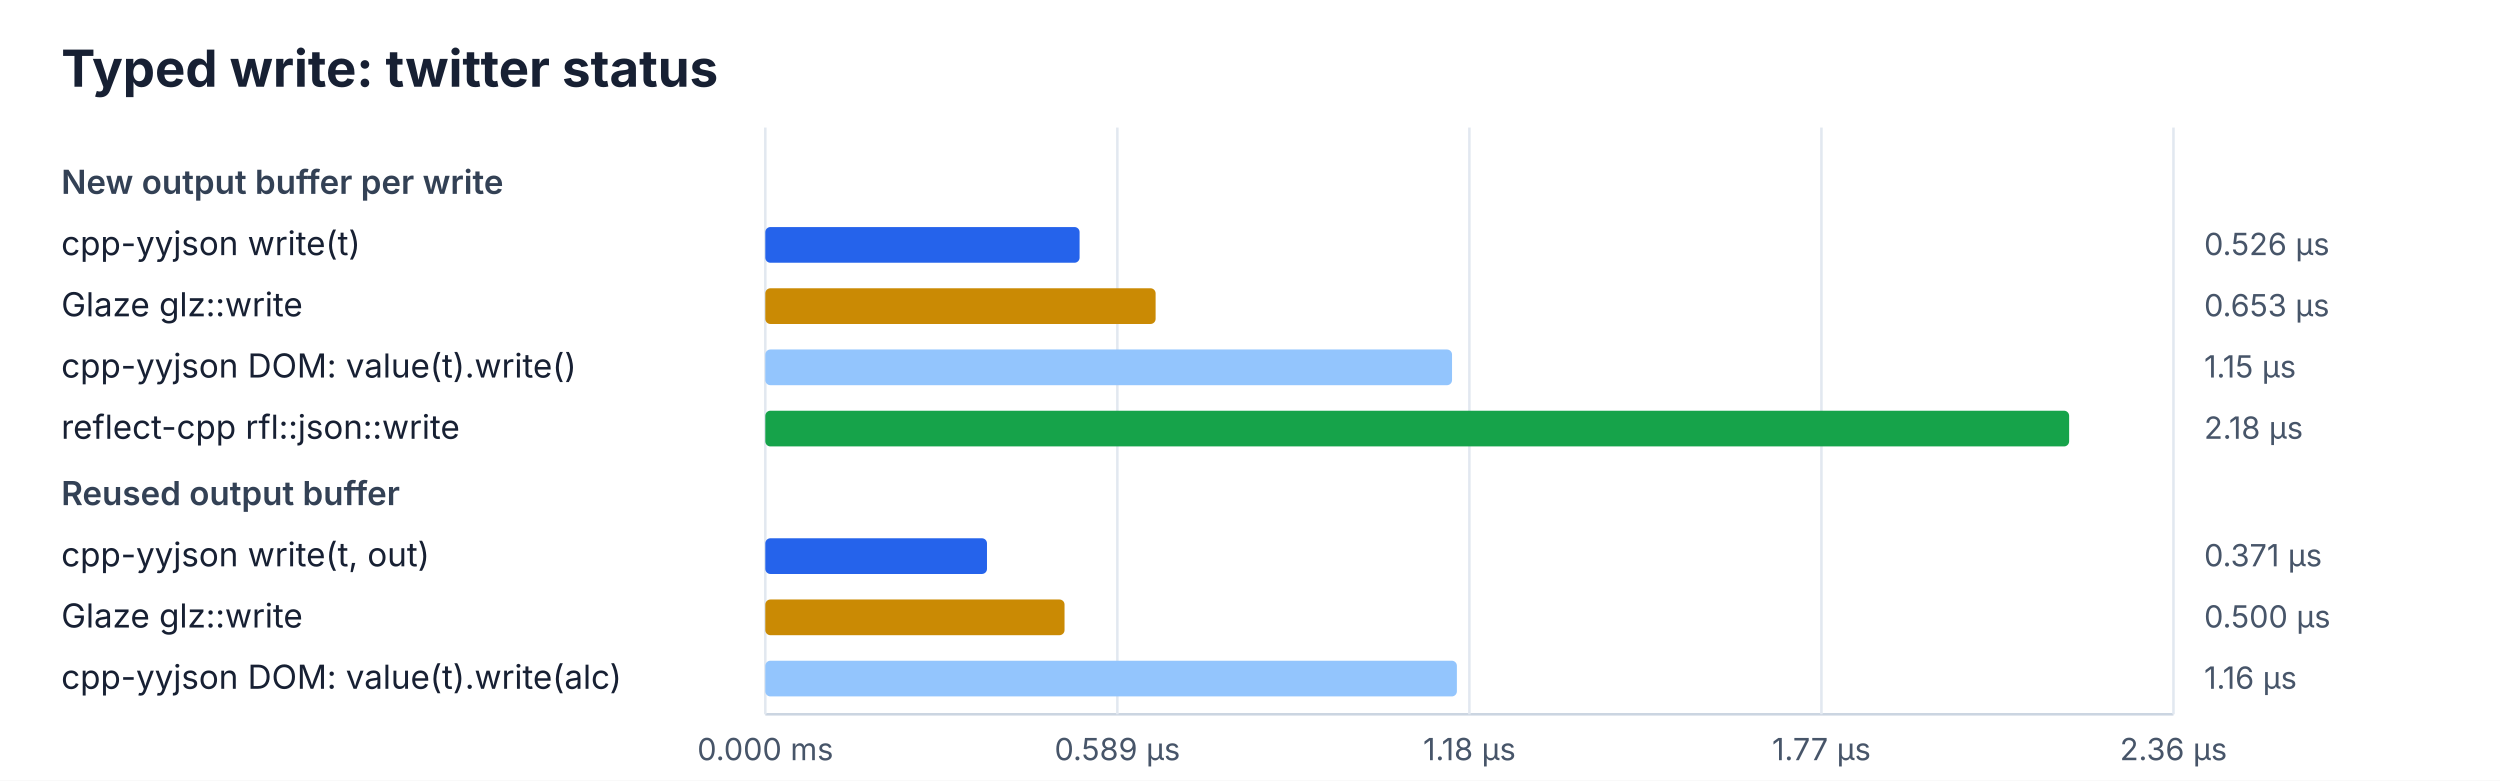
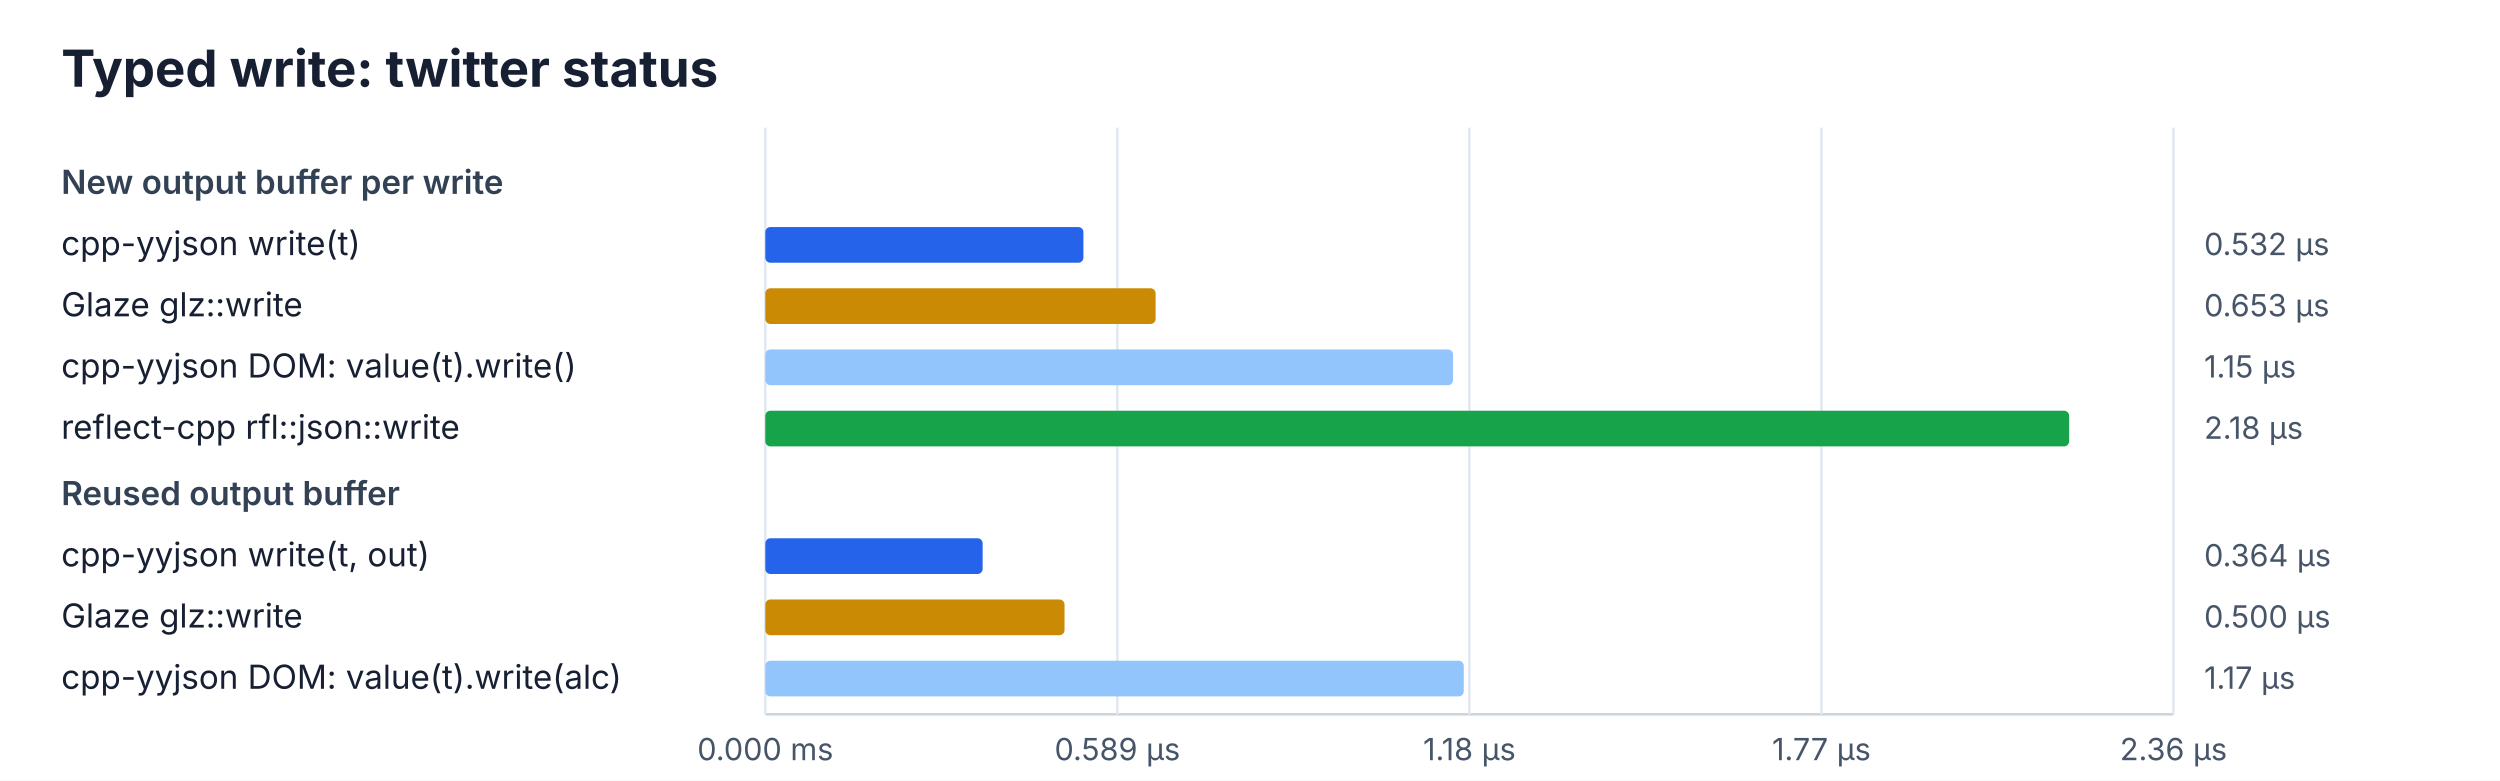
<svg xmlns="http://www.w3.org/2000/svg" width="980" height="306" viewBox="0 0 980 306">
  <rect width="100%" height="100%" fill="#ffffff" />
  <style>text{font-family:ui-sans-serif,system-ui,-apple-system,BlinkMacSystemFont,"Segoe UI",sans-serif;fill:#172033}.title{font-size:20px;font-weight:700}.heading{font-size:13px;font-weight:600;fill:#334155}.label{font-size:13px}.value{font-size:12px;fill:#475569}.axis{stroke:#cbd5e1;stroke-width:1}.grid{stroke:#e2e8f0;stroke-width:1}</style>
  <text x="24" y="34" class="title">Typed write: twitter status</text>
  <line x1="300" y1="280" x2="852" y2="280" class="axis" />
  <line x1="300.0" y1="50" x2="300.0" y2="280" class="grid" />
  <text x="300.0" y="298" class="value" text-anchor="middle">0.000 ms</text>
  <line x1="438.0" y1="50" x2="438.0" y2="280" class="grid" />
  <text x="438.0" y="298" class="value" text-anchor="middle">0.589 µs</text>
  <line x1="576.0" y1="50" x2="576.0" y2="280" class="grid" />
  <text x="576.0" y="298" class="value" text-anchor="middle">1.18 µs</text>
  <line x1="714.0" y1="50" x2="714.0" y2="280" class="grid" />
  <text x="714.0" y="298" class="value" text-anchor="middle">1.77 µs</text>
  <line x1="852.0" y1="50" x2="852.0" y2="280" class="grid" />
  <text x="852.0" y="298" class="value" text-anchor="middle">2.36 µs</text>
  <text x="24" y="76" class="heading">New output buffer per write</text>
  <text x="24" y="100" class="label">cpp-yyjson write(t)</text>
-   <rect x="300" y="89" width="123.2" height="14" rx="2" fill="#2563eb" />
-   <text x="864" y="100" class="value">0.526 µs</text>
+   <rect x="300" y="89" width="124.7" height="14" rx="2" fill="#2563eb" />
+   <text x="864" y="100" class="value">0.532 µs</text>
  <text x="24" y="124" class="label">Glaze glz::write</text>
  <rect x="300" y="113" width="153.0" height="14" rx="2" fill="#ca8a04" />
  <text x="864" y="124" class="value">0.653 µs</text>
  <text x="24" y="148" class="label">cpp-yyjson DOM: value(t).write()</text>
-   <rect x="300" y="137" width="269.2" height="14" rx="2" fill="#93c5fd" />
+   <rect x="300" y="137" width="269.6" height="14" rx="2" fill="#93c5fd" />
  <text x="864" y="148" class="value">1.15 µs</text>
  <text x="24" y="172" class="label">reflect-cpp rfl::json::write</text>
  <rect x="300" y="161" width="511.1" height="14" rx="2" fill="#16a34a" />
  <text x="864" y="172" class="value">2.18 µs</text>
  <text x="24" y="198" class="heading">Reused output buffer</text>
  <text x="24" y="222" class="label">cpp-yyjson write(t, out)</text>
-   <rect x="300" y="211" width="86.9" height="14" rx="2" fill="#2563eb" />
-   <text x="864" y="222" class="value">0.371 µs</text>
+   <rect x="300" y="211" width="85.2" height="14" rx="2" fill="#2563eb" />
+   <text x="864" y="222" class="value">0.364 µs</text>
  <text x="24" y="246" class="label">Glaze glz::write</text>
  <rect x="300" y="235" width="117.3" height="14" rx="2" fill="#ca8a04" />
  <text x="864" y="246" class="value">0.500 µs</text>
  <text x="24" y="270" class="label">cpp-yyjson DOM: value(t).write(alc)</text>
-   <rect x="300" y="259" width="271.1" height="14" rx="2" fill="#93c5fd" />
-   <text x="864" y="270" class="value">1.16 µs</text>
+   <rect x="300" y="259" width="273.8" height="14" rx="2" fill="#93c5fd" />
+   <text x="864" y="270" class="value">1.17 µs</text>
</svg>
